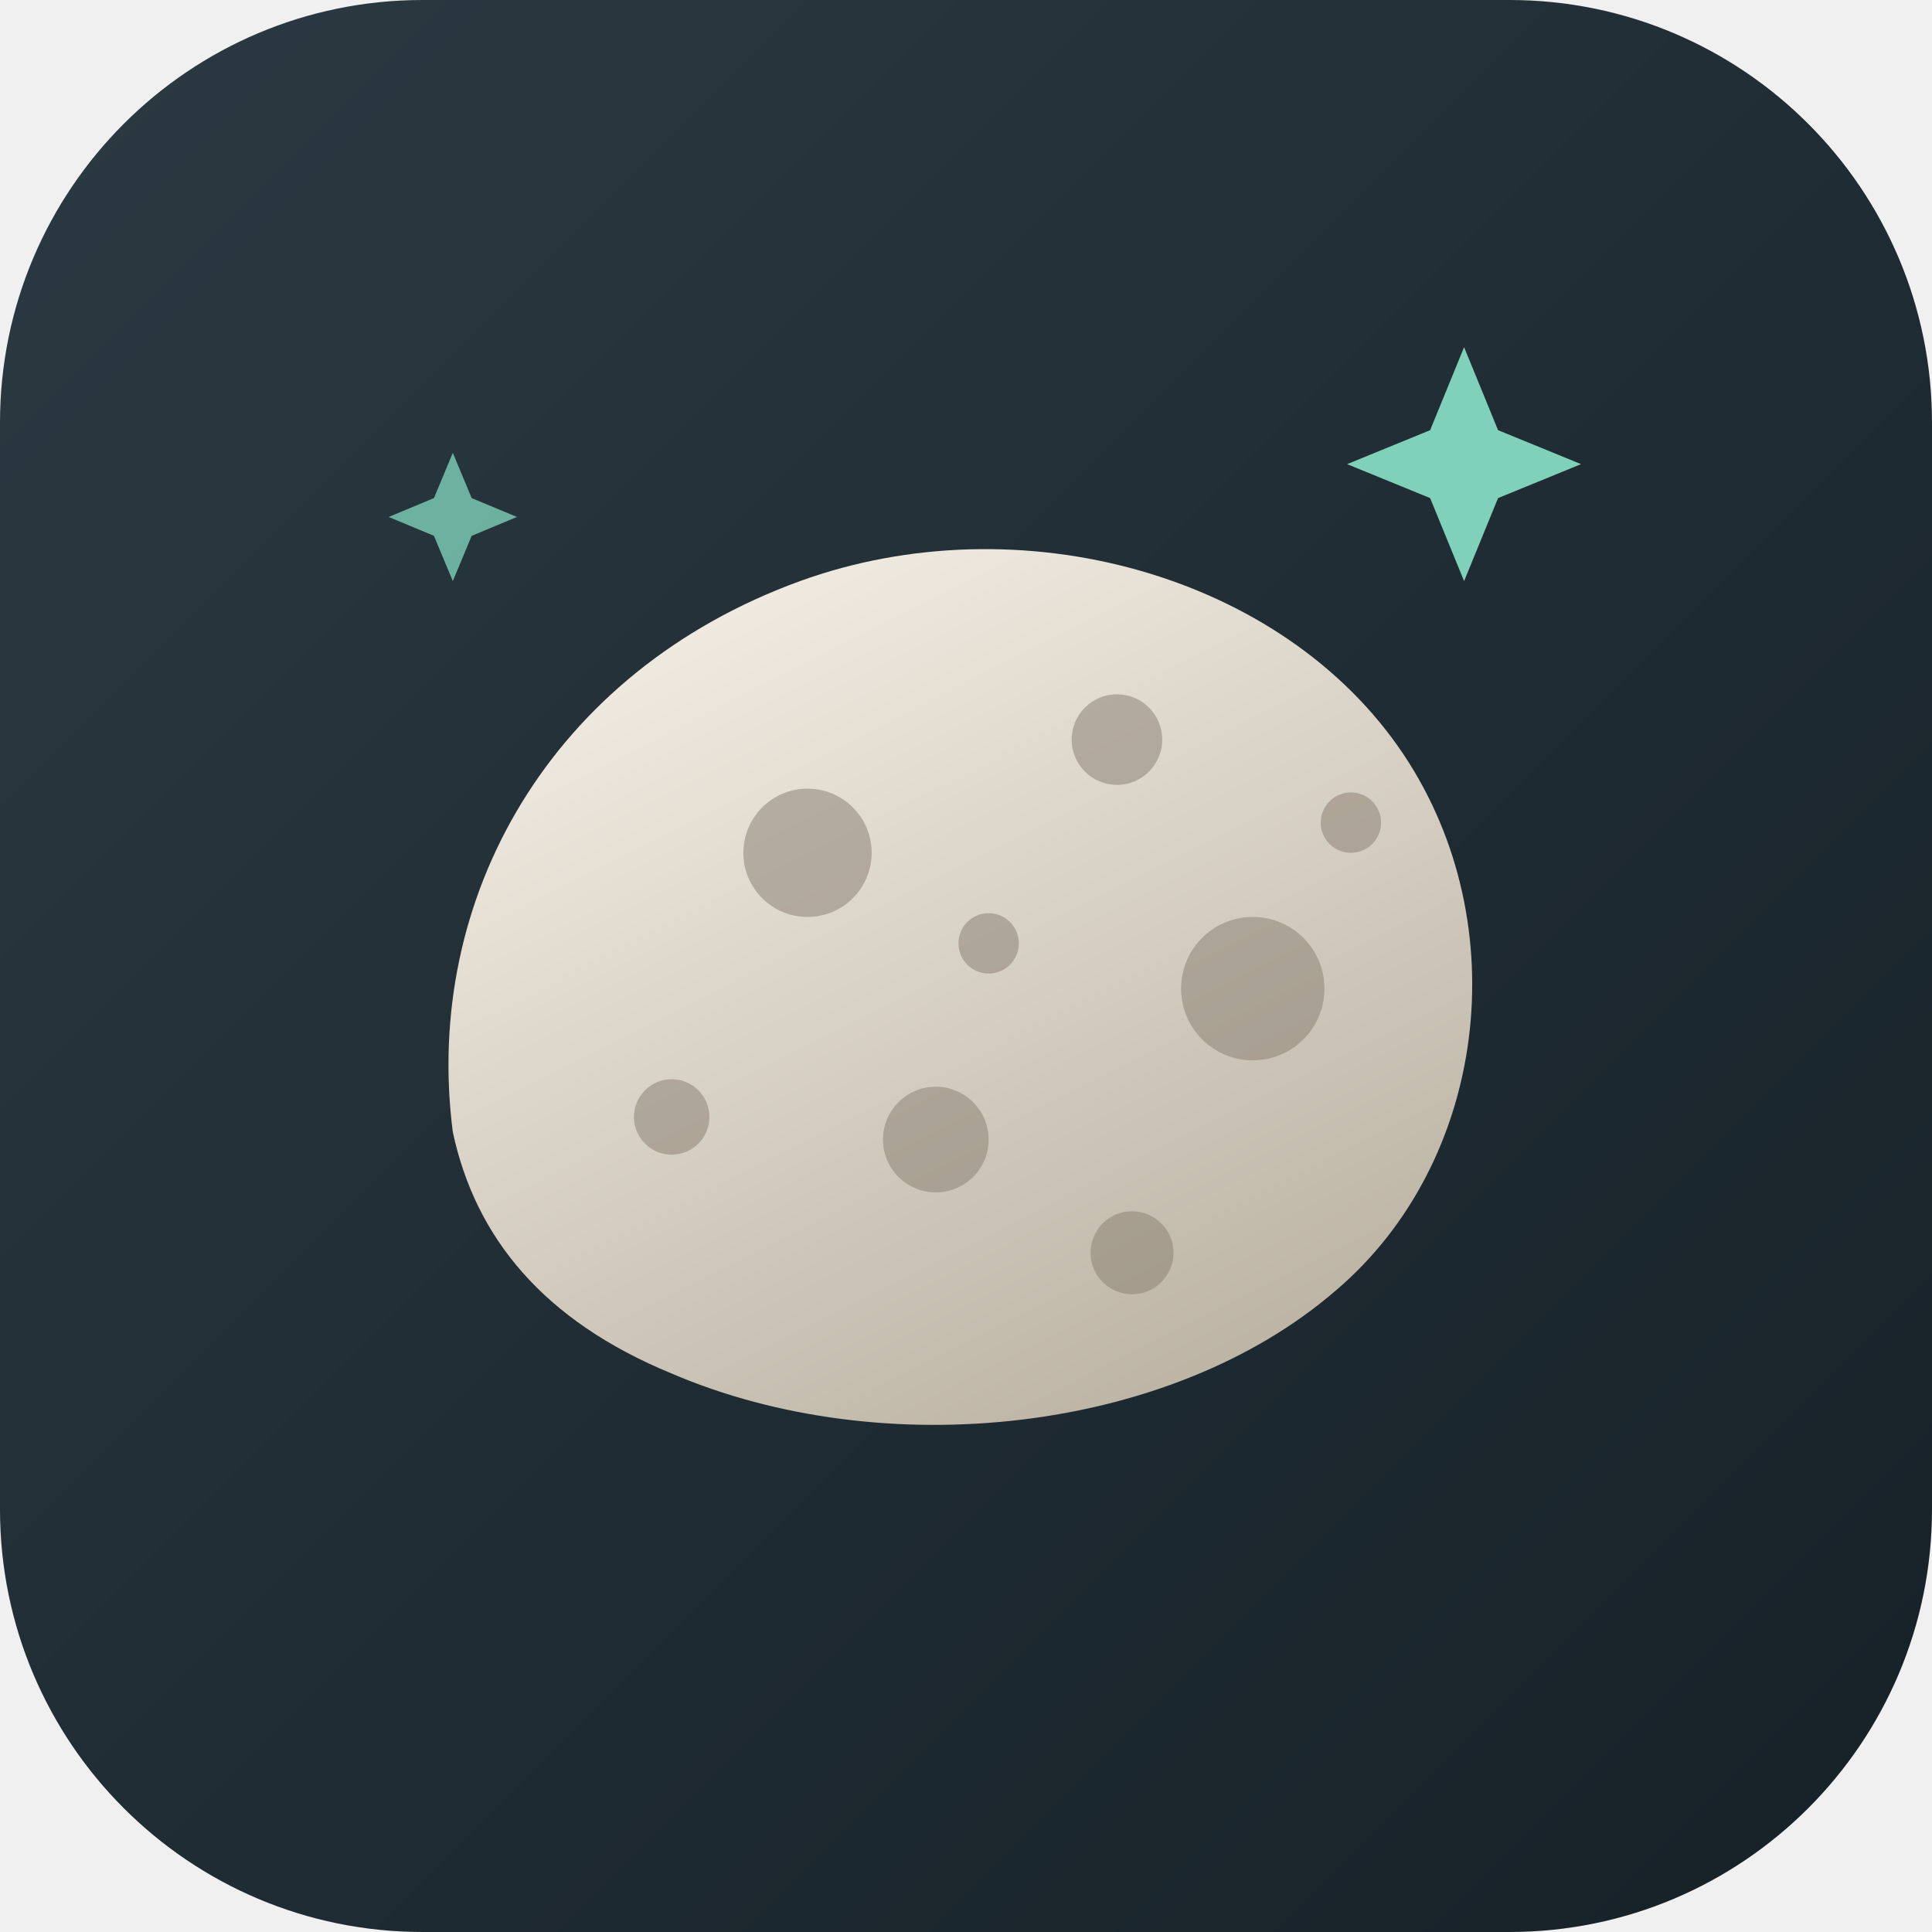
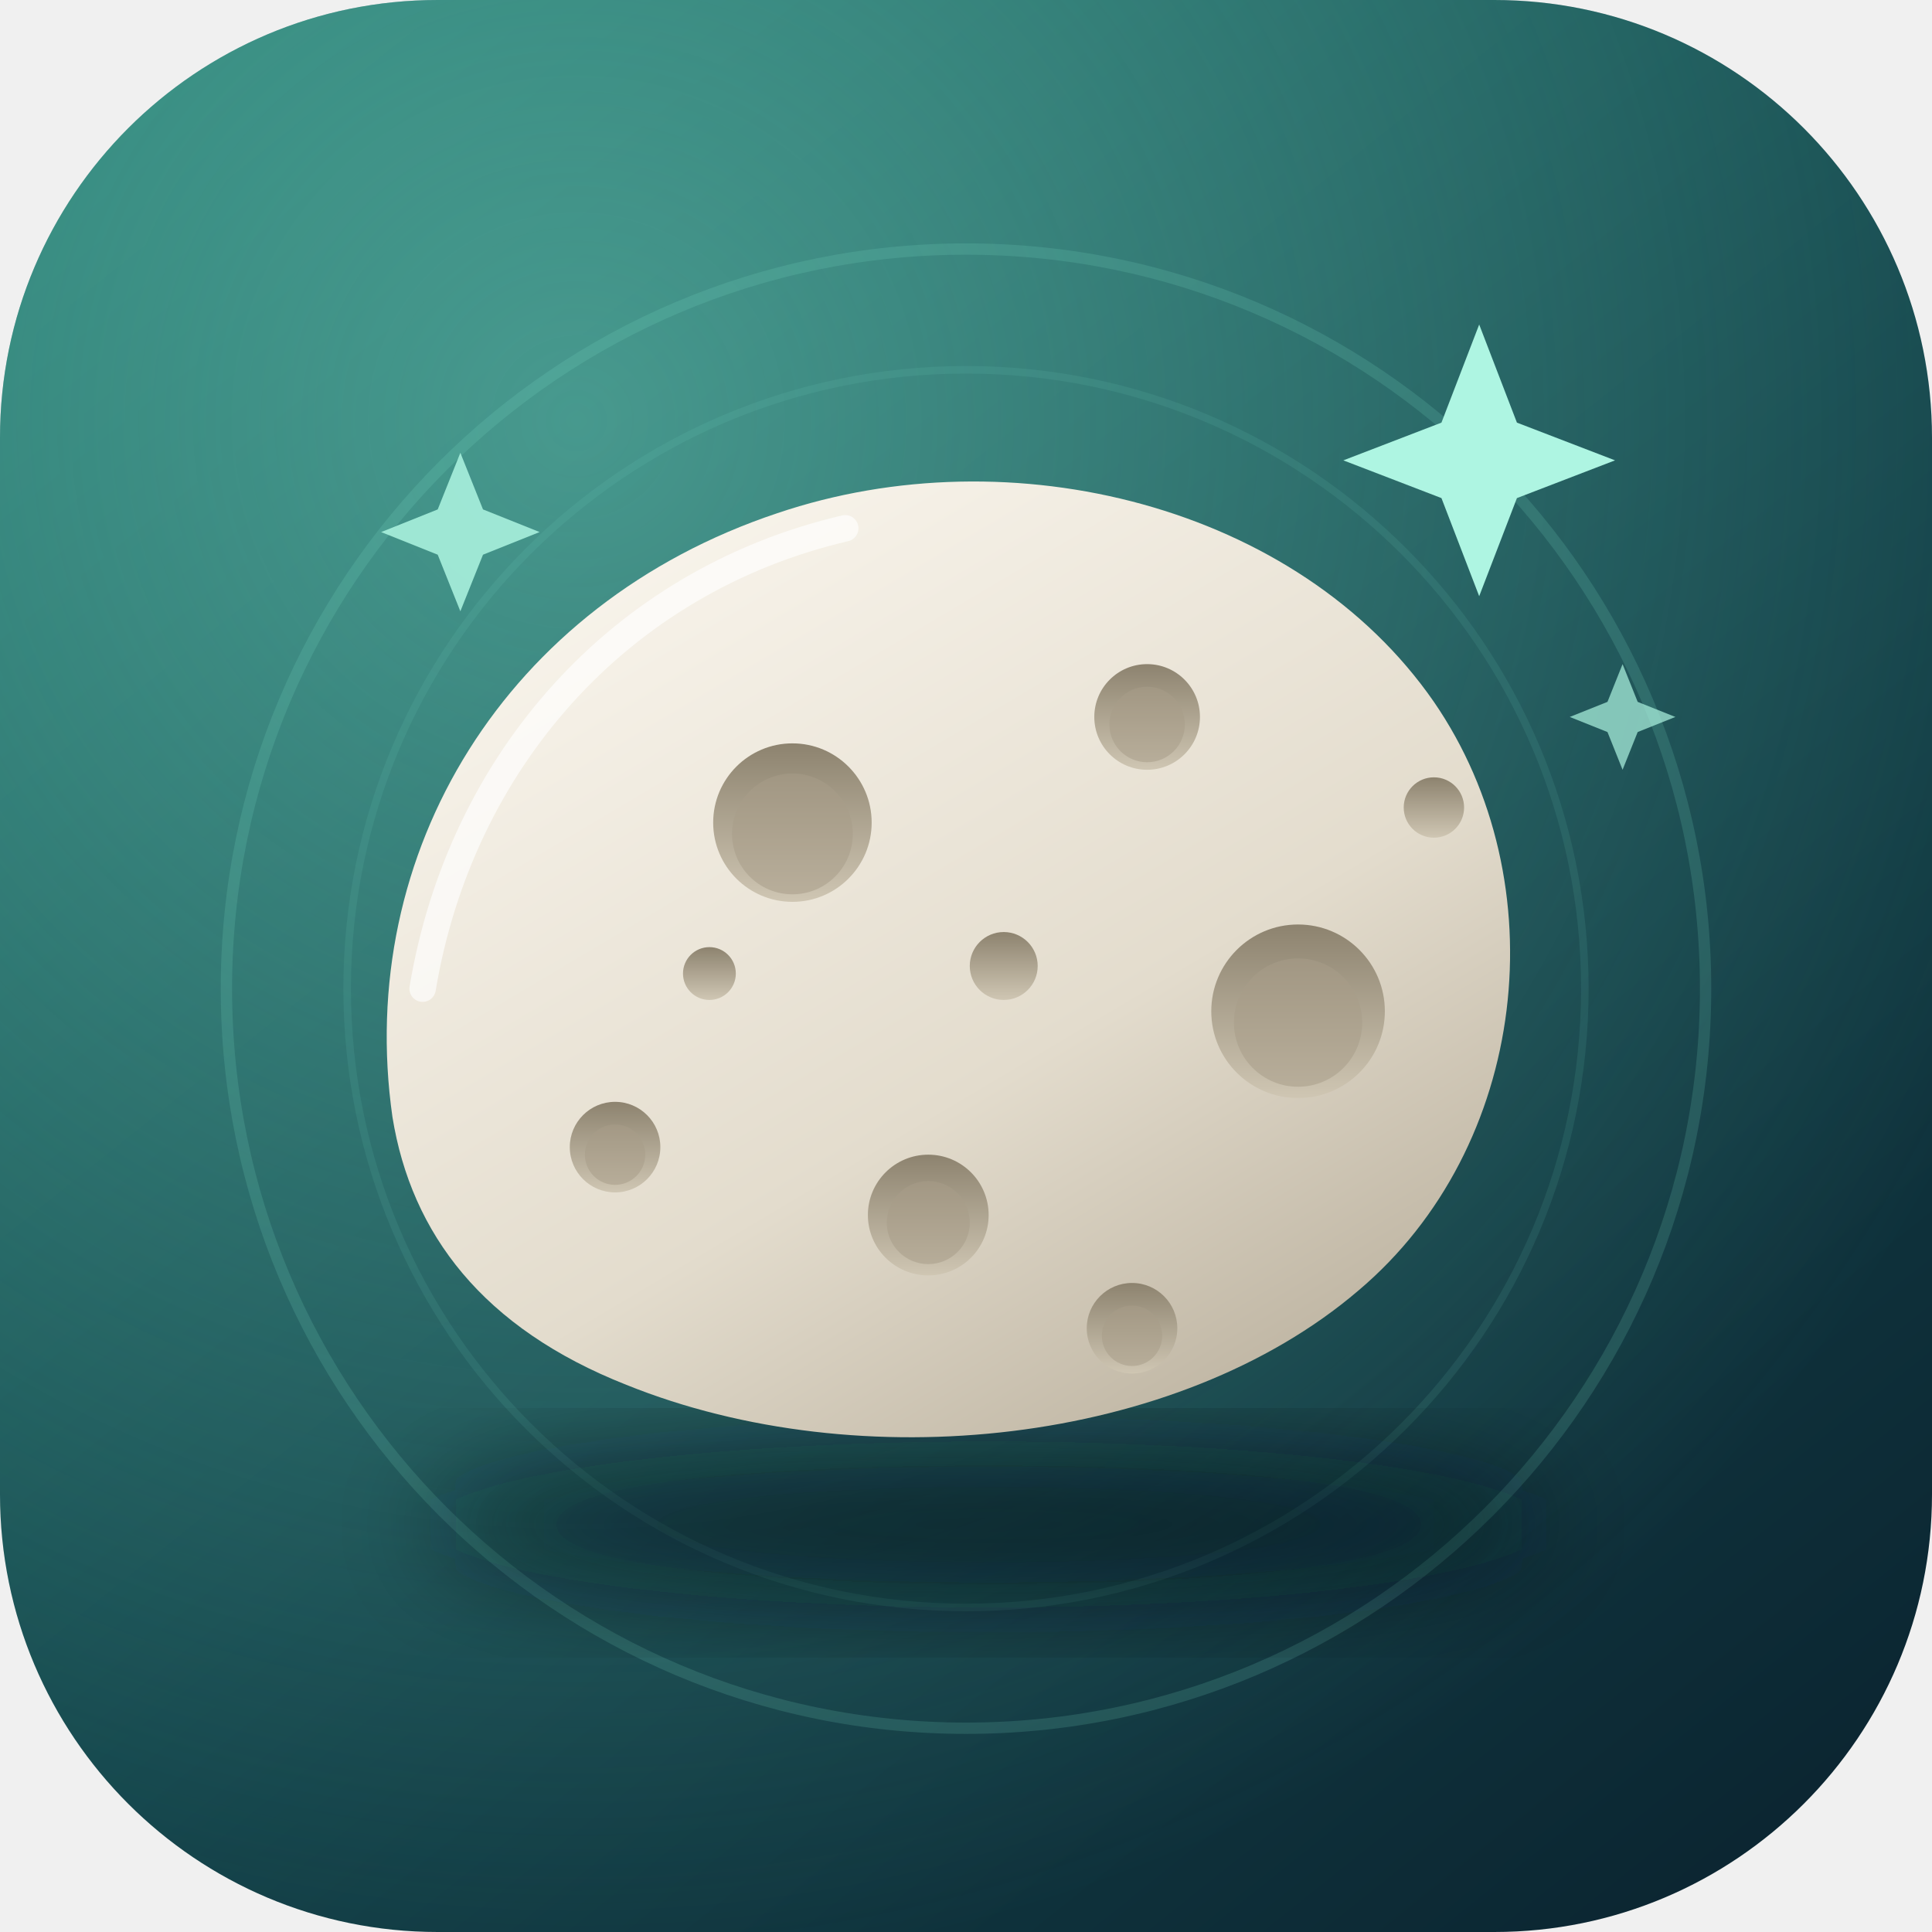
<svg xmlns="http://www.w3.org/2000/svg" viewBox="0 0 512 512">
  <defs>
-     <linearGradient id="bg" x1="0" y1="0" x2="1" y2="1">
-       <stop offset="0" stop-color="#2b3a42" />
-       <stop offset="1" stop-color="#162027" />
+     <linearGradient id="bg" x1="0.1" y1="0" x2="0.9" y2="1">
+       <stop offset="0" stop-color="#1f6f68" />
+       <stop offset="0.55" stop-color="#13434a" />
+       <stop offset="1" stop-color="#0b2430" />
    </linearGradient>
-     <linearGradient id="stone" x1="0.2" y1="0" x2="0.8" y2="1">
-       <stop offset="0" stop-color="#f4efe6" />
-       <stop offset="1" stop-color="#b9b0a0" />
+     <radialGradient id="glow" cx="0.3" cy="0.22" r="0.8">
+       <stop offset="0" stop-color="#7fe3cc" stop-opacity="0.45" />
+       <stop offset="1" stop-color="#7fe3cc" stop-opacity="0" />
+     </radialGradient>
+     <linearGradient id="stone" x1="0.15" y1="0" x2="0.85" y2="1">
+       <stop offset="0" stop-color="#fbf7ef" />
+       <stop offset="0.6" stop-color="#e3dccd" />
+       <stop offset="1" stop-color="#b8ae9b" />
    </linearGradient>
+     <linearGradient id="pore" x1="0" y1="0" x2="0" y2="1">
+       <stop offset="0" stop-color="#8d836f" />
+       <stop offset="1" stop-color="#cfc6b3" />
+     </linearGradient>
+     <filter id="shadow" x="-20%" y="-20%" width="140%" height="150%">
+       <feGaussianBlur stdDeviation="14" />
+     </filter>
+     <clipPath id="clip">
+       <rect width="512" height="512" rx="116" />
+     </clipPath>
  </defs>
-   <rect width="512" height="512" rx="112" fill="url(#bg)" />
-   <path d="M120 300c-8-62 26-122 92-146 58-21 128-2 160 46 30 45 22 108-18 142-44 38-120 46-176 22-34-14-52-36-58-64z" fill="url(#stone)" />
-   <g fill="#8c8474" fill-opacity="0.55">
-     <circle cx="214" cy="226" r="17" />
-     <circle cx="296" cy="196" r="12" />
-     <circle cx="332" cy="262" r="19" />
-     <circle cx="248" cy="302" r="14" />
-     <circle cx="178" cy="296" r="10" />
-     <circle cx="300" cy="332" r="11" />
-     <circle cx="262" cy="250" r="8" />
-     <circle cx="358" cy="218" r="8" />
+   <g clip-path="url(#clip)">
+     <rect width="512" height="512" fill="url(#bg)" />
+     <rect width="512" height="512" fill="url(#glow)" />
+     <circle cx="256" cy="262" r="196" fill="none" stroke="#7fe3cc" stroke-opacity="0.16" stroke-width="3" />
+     <circle cx="256" cy="262" r="164" fill="none" stroke="#7fe3cc" stroke-opacity="0.10" stroke-width="2" />
  </g>
-   <g fill="#7fd1b9">
-     <path d="M388 92l9 22 22 9-22 9-9 22-9-22-22-9 22-9z" />
-     <path d="M120 120l5 12 12 5-12 5-5 12-5-12-12-5 12-5z" fill-opacity="0.8" />
+   <ellipse cx="262" cy="404" rx="148" ry="22" fill="#031017" opacity="0.55" filter="url(#shadow)" />
+   <path d="M104 296c-10-70 30-136 102-160 62-21 138-2 174 50 33 48 25 118-20 156-48 41-132 50-194 25-38-15-57-40-62-71z" fill="url(#stone)" />
+   <path d="M112 262c10-60 52-108 112-122" fill="none" stroke="#fff" stroke-opacity="0.65" stroke-width="7" stroke-linecap="round" />
+   <g>
+     <g transform="translate(210 218)">
+       <circle r="21" fill="url(#pore)" />
+       <circle r="16" cy="3" fill="#a79d89" opacity="0.55" />
+     </g>
+     <g transform="translate(304 190)">
+       <circle r="14" fill="url(#pore)" />
+       <circle r="10" cy="2" fill="#a79d89" opacity="0.55" />
+     </g>
+     <g transform="translate(344 268)">
+       <circle r="23" fill="url(#pore)" />
+       <circle r="17" cy="3" fill="#a79d89" opacity="0.55" />
+     </g>
+     <g transform="translate(246 322)">
+       <circle r="16" fill="url(#pore)" />
+       <circle r="11" cy="2" fill="#a79d89" opacity="0.55" />
+     </g>
+     <g transform="translate(163 304)">
+       <circle r="12" fill="url(#pore)" />
+       <circle r="8" cy="2" fill="#a79d89" opacity="0.55" />
+     </g>
+     <g transform="translate(300 352)">
+       <circle r="12" fill="url(#pore)" />
+       <circle r="8" cy="2" fill="#a79d89" opacity="0.55" />
+     </g>
+     <g transform="translate(266 256)">
+       <circle r="9" fill="url(#pore)" />
+     </g>
+     <g transform="translate(380 214)">
+       <circle r="8" fill="url(#pore)" />
+     </g>
+     <g transform="translate(188 258)">
+       <circle r="7" fill="url(#pore)" />
+     </g>
+   </g>
+   <g fill="#aef5e2">
+     <path d="M392 86l10 26 26 10-26 10-10 26-10-26-26-10 26-10z" />
+     <path d="M122 120l6 15 15 6-15 6-6 15-6-15-15-6 15-6z" fill-opacity="0.85" />
+     <path d="M430 176l4 10 10 4-10 4-4 10-4-10-10-4 10-4z" fill-opacity="0.7" />
  </g>
</svg>
